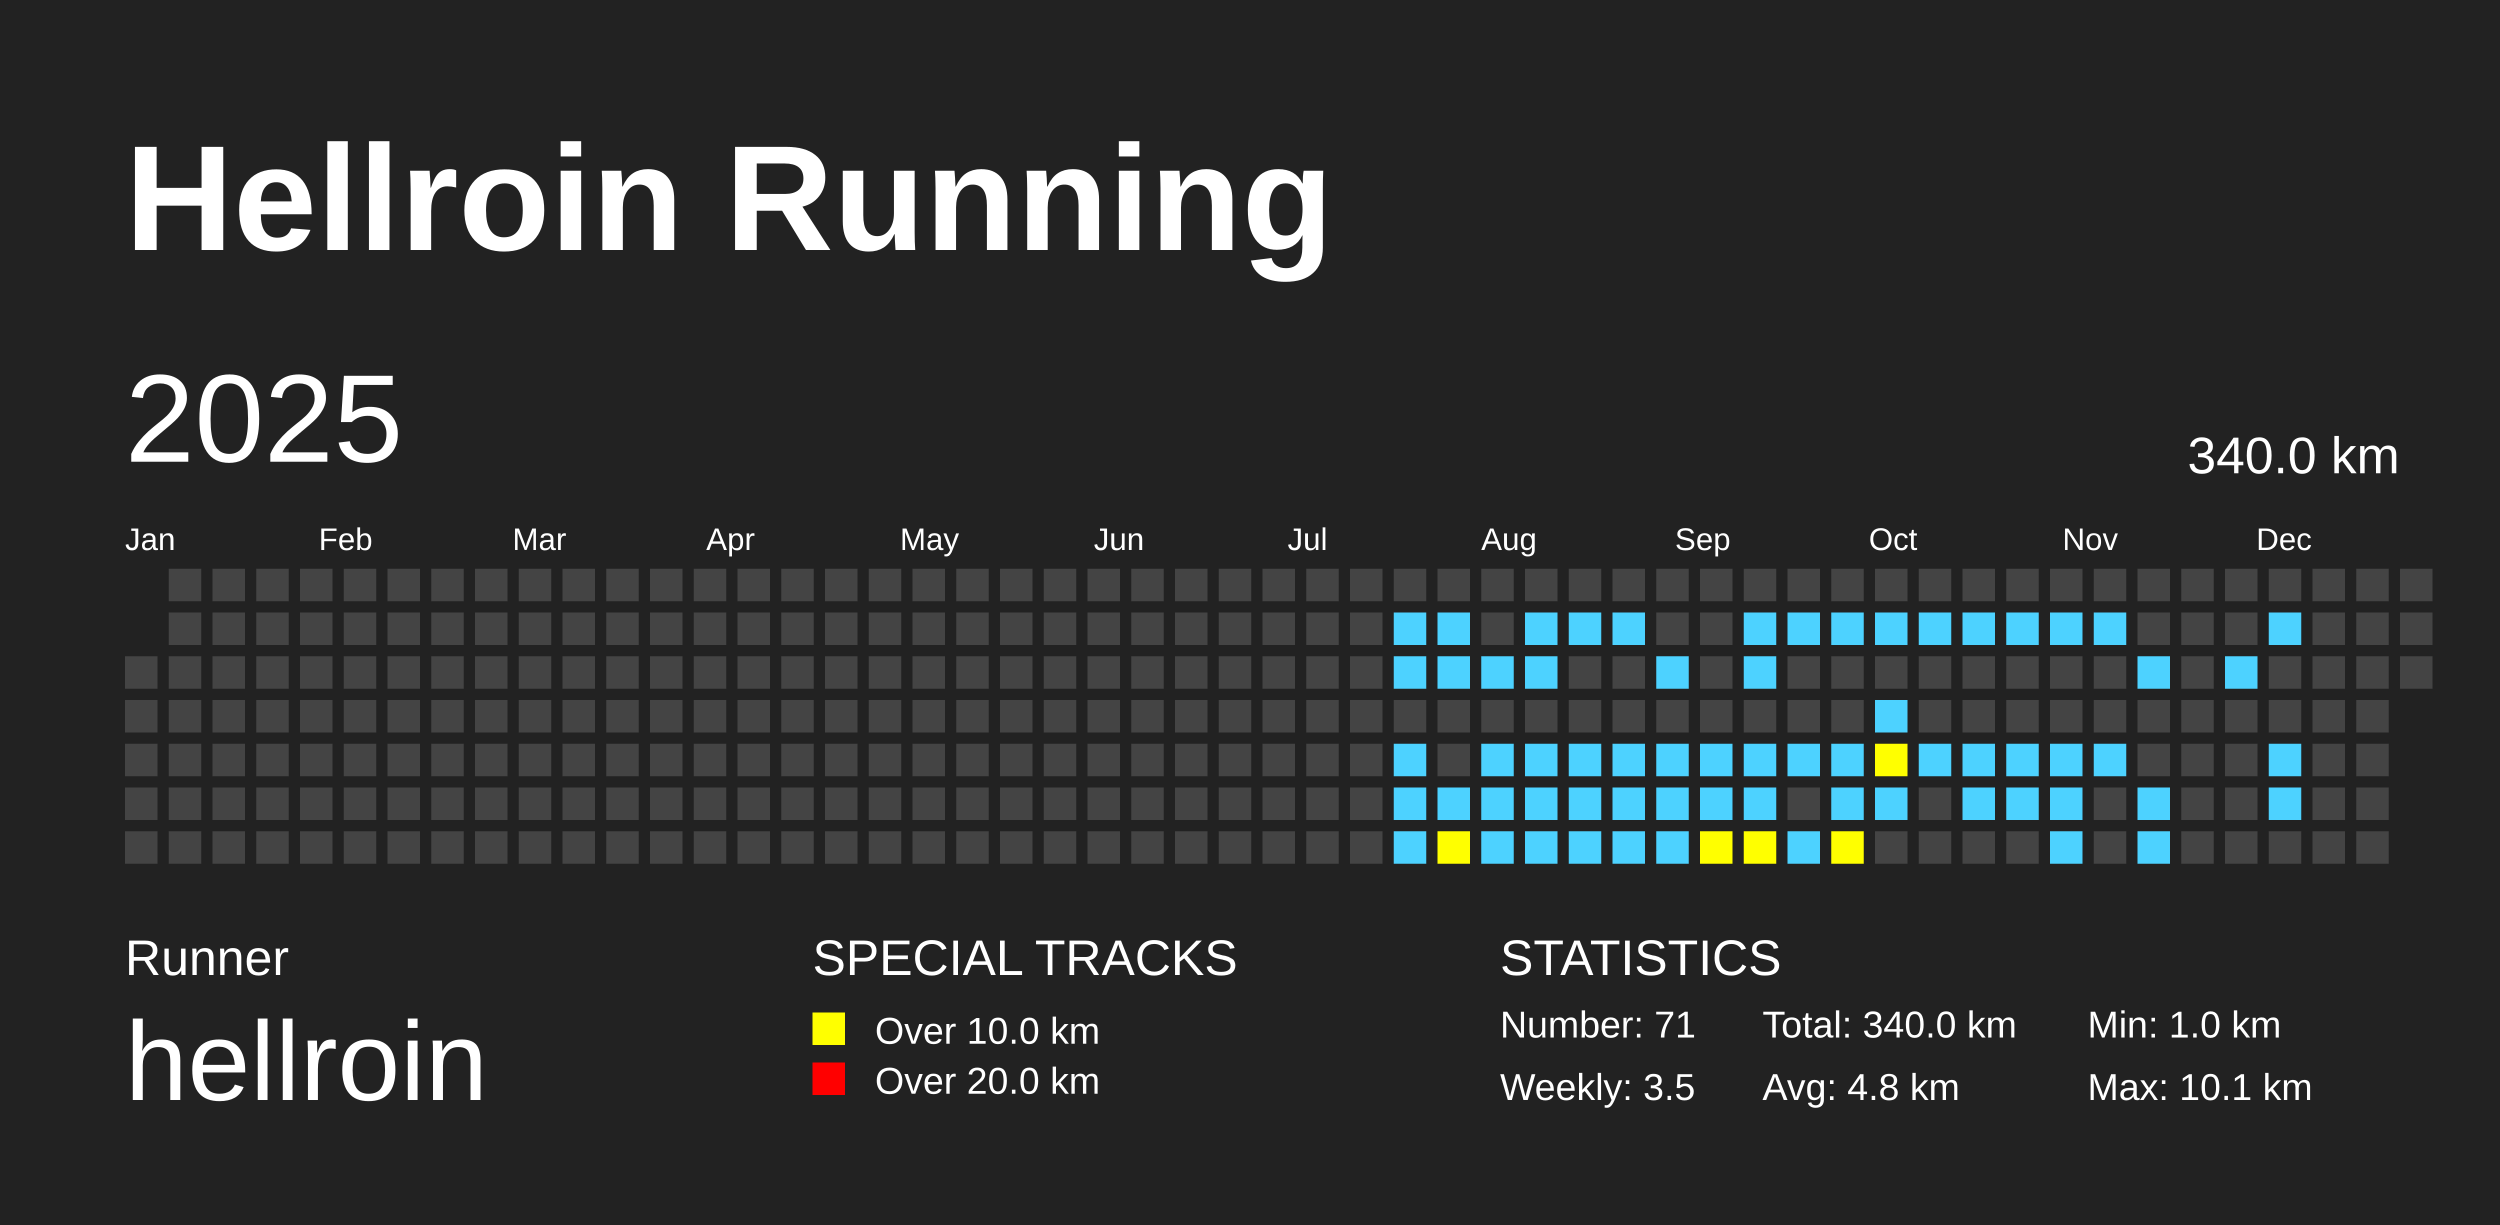
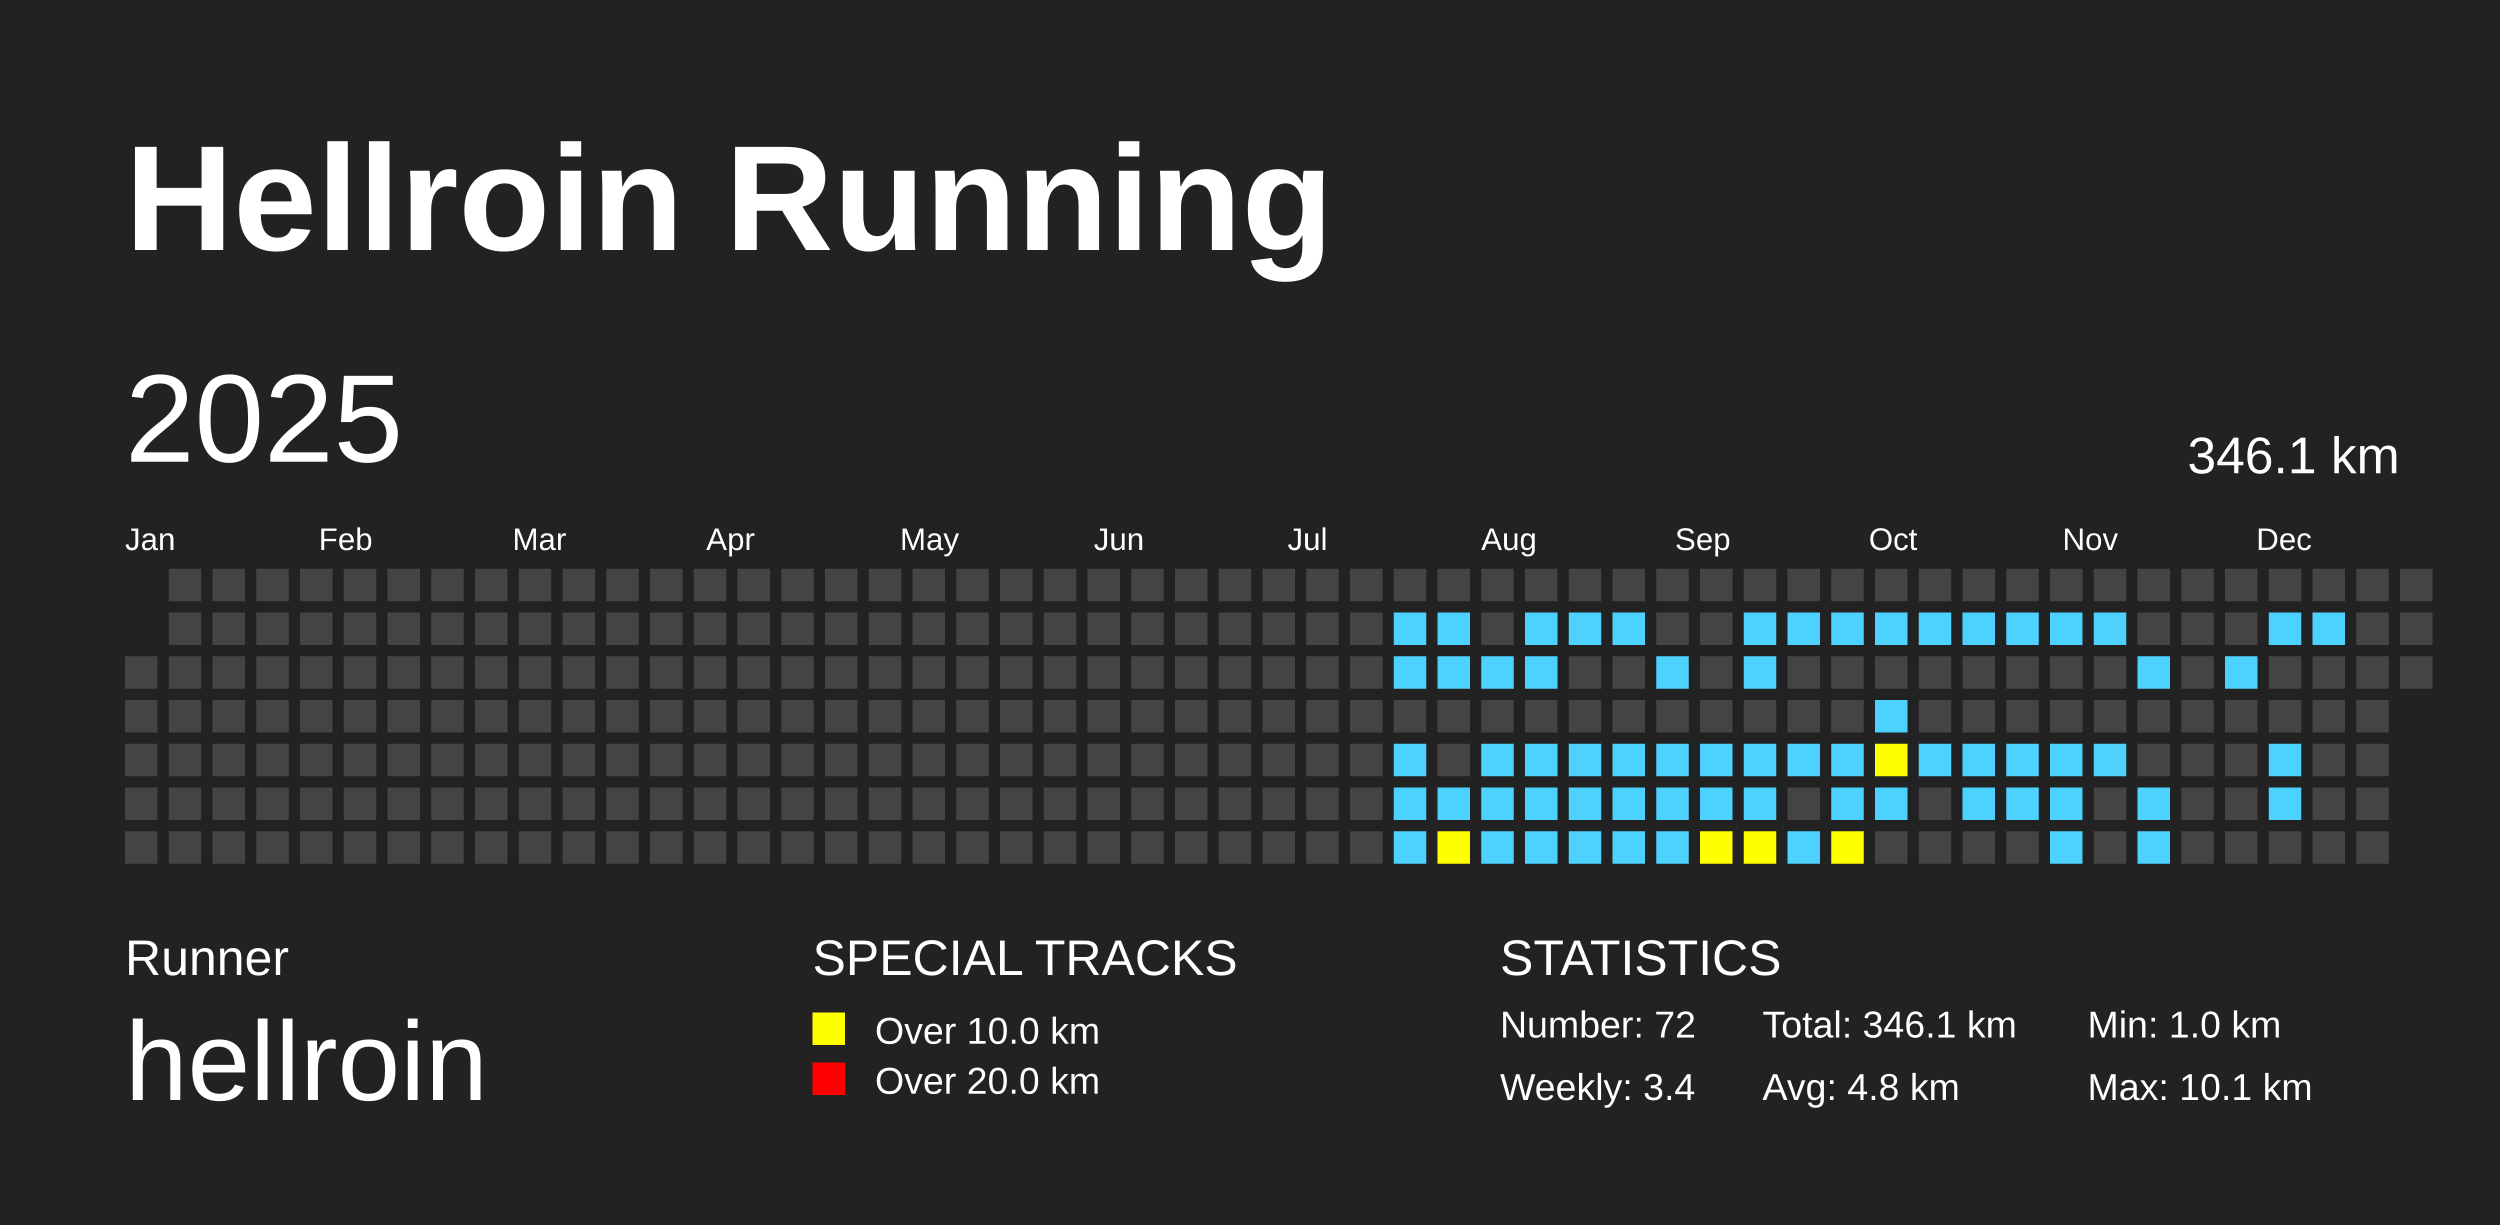
<svg xmlns="http://www.w3.org/2000/svg" baseProfile="full" height="98mm" version="1.1" viewBox="0,0,200,98" width="200mm">
  <defs />
  <rect fill="#222222" height="98" width="200" x="0" y="0" />
  <text fill="#FFFFFF" style="font-size:12px; font-family:Arial; font-weight:bold;" x="10" y="20">Hellroin Running</text>
  <text fill="#FFFFFF" style="font-size:4px; font-family:Arial" x="10" y="78">Runner</text>
  <text fill="#FFFFFF" style="font-size:9px; font-family:Arial" x="10" y="88">hellroin</text>
  <text fill="#FFFFFF" style="font-size:4px; font-family:Arial" x="65" y="78">SPECIAL TRACKS</text>
  <rect fill="yellow" height="2.6" width="2.6" x="65" y="81" />
  <text fill="#FFFFFF" style="font-size:3px; font-family:Arial" x="70" y="83.5">Over 10.0 km</text>
  <rect fill="red" height="2.6" width="2.6" x="65" y="85" />
  <text fill="#FFFFFF" style="font-size:3px; font-family:Arial" x="70" y="87.5">Over 20.0 km</text>
  <text fill="#FFFFFF" style="font-size:4px; font-family:Arial" x="120" y="78">STATISTICS</text>
-   <text fill="#FFFFFF" style="font-size:3px; font-family:Arial" x="120" y="83">Number: 71</text>
-   <text fill="#FFFFFF" style="font-size:3px; font-family:Arial" x="120" y="88">Weekly: 3.5</text>
-   <text fill="#FFFFFF" style="font-size:3px; font-family:Arial" x="141" y="83">Total: 340.0 km</text>
+   <text fill="#FFFFFF" style="font-size:3px; font-family:Arial" x="120" y="83">Number: 72</text>
+   <text fill="#FFFFFF" style="font-size:3px; font-family:Arial" x="120" y="88">Weekly: 3.4</text>
+   <text fill="#FFFFFF" style="font-size:3px; font-family:Arial" x="141" y="83">Total: 346.1 km</text>
  <text fill="#FFFFFF" style="font-size:3px; font-family:Arial" x="141" y="88">Avg: 4.8 km</text>
  <text fill="#FFFFFF" style="font-size:3px; font-family:Arial" x="167" y="83">Min: 1.0 km</text>
  <text fill="#FFFFFF" style="font-size:3px; font-family:Arial" x="167" y="88">Max: 10.1 km</text>
  <text dominant-baseline="hanging" fill="#FFFFFF" style="font-size:10.0px; font-family:Arial;" x="10" y="30">2025</text>
-   <text dominant-baseline="hanging" fill="#FFFFFF" style="font-size:4.125px; font-family:Arial;" x="175" y="35">340.0 km</text>
+   <text dominant-baseline="hanging" fill="#FFFFFF" style="font-size:4.125px; font-family:Arial;" x="175" y="35">346.1 km</text>
  <text fill="#FFFFFF" style="font-size:2.5px; font-family:Arial" x="10.0" y="44">Jan</text>
  <text fill="#FFFFFF" style="font-size:2.5px; font-family:Arial" x="25.5" y="44">Feb</text>
  <text fill="#FFFFFF" style="font-size:2.5px; font-family:Arial" x="41.0" y="44">Mar</text>
  <text fill="#FFFFFF" style="font-size:2.5px; font-family:Arial" x="56.5" y="44">Apr</text>
  <text fill="#FFFFFF" style="font-size:2.5px; font-family:Arial" x="72.0" y="44">May</text>
  <text fill="#FFFFFF" style="font-size:2.5px; font-family:Arial" x="87.5" y="44">Jun</text>
  <text fill="#FFFFFF" style="font-size:2.5px; font-family:Arial" x="103.0" y="44">Jul</text>
  <text fill="#FFFFFF" style="font-size:2.5px; font-family:Arial" x="118.5" y="44">Aug</text>
  <text fill="#FFFFFF" style="font-size:2.5px; font-family:Arial" x="134.0" y="44">Sep</text>
  <text fill="#FFFFFF" style="font-size:2.5px; font-family:Arial" x="149.5" y="44">Oct</text>
  <text fill="#FFFFFF" style="font-size:2.5px; font-family:Arial" x="165.0" y="44">Nov</text>
  <text fill="#FFFFFF" style="font-size:2.5px; font-family:Arial" x="180.5" y="44">Dec</text>
  <rect fill="#444444" height="2.6" width="2.6" x="10.0" y="52.5" />
  <rect fill="#444444" height="2.6" width="2.6" x="10.0" y="56.0" />
  <rect fill="#444444" height="2.6" width="2.6" x="10.0" y="59.5" />
  <rect fill="#444444" height="2.6" width="2.6" x="10.0" y="63.0" />
  <rect fill="#444444" height="2.6" width="2.6" x="10.0" y="66.5" />
  <rect fill="#444444" height="2.6" width="2.6" x="13.5" y="45.5" />
  <rect fill="#444444" height="2.6" width="2.6" x="13.5" y="49.0" />
  <rect fill="#444444" height="2.6" width="2.6" x="13.5" y="52.5" />
  <rect fill="#444444" height="2.6" width="2.6" x="13.5" y="56.0" />
  <rect fill="#444444" height="2.6" width="2.6" x="13.5" y="59.5" />
  <rect fill="#444444" height="2.6" width="2.6" x="13.5" y="63.0" />
  <rect fill="#444444" height="2.6" width="2.6" x="13.5" y="66.5" />
  <rect fill="#444444" height="2.6" width="2.6" x="17.0" y="45.5" />
  <rect fill="#444444" height="2.6" width="2.6" x="17.0" y="49.0" />
  <rect fill="#444444" height="2.6" width="2.6" x="17.0" y="52.5" />
  <rect fill="#444444" height="2.6" width="2.6" x="17.0" y="56.0" />
  <rect fill="#444444" height="2.6" width="2.6" x="17.0" y="59.5" />
  <rect fill="#444444" height="2.6" width="2.6" x="17.0" y="63.0" />
  <rect fill="#444444" height="2.6" width="2.6" x="17.0" y="66.5" />
  <rect fill="#444444" height="2.6" width="2.6" x="20.5" y="45.5" />
  <rect fill="#444444" height="2.6" width="2.6" x="20.5" y="49.0" />
  <rect fill="#444444" height="2.6" width="2.6" x="20.5" y="52.5" />
  <rect fill="#444444" height="2.6" width="2.6" x="20.5" y="56.0" />
  <rect fill="#444444" height="2.6" width="2.6" x="20.5" y="59.5" />
  <rect fill="#444444" height="2.6" width="2.6" x="20.5" y="63.0" />
  <rect fill="#444444" height="2.6" width="2.6" x="20.5" y="66.5" />
  <rect fill="#444444" height="2.6" width="2.6" x="24.0" y="45.5" />
  <rect fill="#444444" height="2.6" width="2.6" x="24.0" y="49.0" />
  <rect fill="#444444" height="2.6" width="2.6" x="24.0" y="52.5" />
  <rect fill="#444444" height="2.6" width="2.6" x="24.0" y="56.0" />
  <rect fill="#444444" height="2.6" width="2.6" x="24.0" y="59.5" />
  <rect fill="#444444" height="2.6" width="2.6" x="24.0" y="63.0" />
  <rect fill="#444444" height="2.6" width="2.6" x="24.0" y="66.5" />
  <rect fill="#444444" height="2.6" width="2.6" x="27.5" y="45.5" />
  <rect fill="#444444" height="2.6" width="2.6" x="27.5" y="49.0" />
  <rect fill="#444444" height="2.6" width="2.6" x="27.5" y="52.5" />
  <rect fill="#444444" height="2.6" width="2.6" x="27.5" y="56.0" />
  <rect fill="#444444" height="2.6" width="2.6" x="27.5" y="59.5" />
  <rect fill="#444444" height="2.6" width="2.6" x="27.5" y="63.0" />
  <rect fill="#444444" height="2.6" width="2.6" x="27.5" y="66.5" />
  <rect fill="#444444" height="2.6" width="2.6" x="31.0" y="45.5" />
  <rect fill="#444444" height="2.6" width="2.6" x="31.0" y="49.0" />
  <rect fill="#444444" height="2.6" width="2.6" x="31.0" y="52.5" />
  <rect fill="#444444" height="2.6" width="2.6" x="31.0" y="56.0" />
  <rect fill="#444444" height="2.6" width="2.6" x="31.0" y="59.5" />
  <rect fill="#444444" height="2.6" width="2.6" x="31.0" y="63.0" />
  <rect fill="#444444" height="2.6" width="2.6" x="31.0" y="66.5" />
  <rect fill="#444444" height="2.6" width="2.6" x="34.5" y="45.5" />
  <rect fill="#444444" height="2.6" width="2.6" x="34.5" y="49.0" />
  <rect fill="#444444" height="2.6" width="2.6" x="34.5" y="52.5" />
  <rect fill="#444444" height="2.6" width="2.6" x="34.5" y="56.0" />
  <rect fill="#444444" height="2.6" width="2.6" x="34.5" y="59.5" />
  <rect fill="#444444" height="2.6" width="2.6" x="34.5" y="63.0" />
  <rect fill="#444444" height="2.6" width="2.6" x="34.5" y="66.5" />
  <rect fill="#444444" height="2.6" width="2.6" x="38.0" y="45.5" />
  <rect fill="#444444" height="2.6" width="2.6" x="38.0" y="49.0" />
  <rect fill="#444444" height="2.6" width="2.6" x="38.0" y="52.5" />
  <rect fill="#444444" height="2.6" width="2.6" x="38.0" y="56.0" />
  <rect fill="#444444" height="2.6" width="2.6" x="38.0" y="59.5" />
  <rect fill="#444444" height="2.6" width="2.6" x="38.0" y="63.0" />
  <rect fill="#444444" height="2.6" width="2.6" x="38.0" y="66.5" />
  <rect fill="#444444" height="2.6" width="2.6" x="41.5" y="45.5" />
  <rect fill="#444444" height="2.6" width="2.6" x="41.5" y="49.0" />
  <rect fill="#444444" height="2.6" width="2.6" x="41.5" y="52.5" />
  <rect fill="#444444" height="2.6" width="2.6" x="41.5" y="56.0" />
  <rect fill="#444444" height="2.6" width="2.6" x="41.5" y="59.5" />
  <rect fill="#444444" height="2.6" width="2.6" x="41.5" y="63.0" />
  <rect fill="#444444" height="2.6" width="2.6" x="41.5" y="66.5" />
  <rect fill="#444444" height="2.6" width="2.6" x="45.0" y="45.5" />
  <rect fill="#444444" height="2.6" width="2.6" x="45.0" y="49.0" />
  <rect fill="#444444" height="2.6" width="2.6" x="45.0" y="52.5" />
  <rect fill="#444444" height="2.6" width="2.6" x="45.0" y="56.0" />
  <rect fill="#444444" height="2.6" width="2.6" x="45.0" y="59.5" />
  <rect fill="#444444" height="2.6" width="2.6" x="45.0" y="63.0" />
  <rect fill="#444444" height="2.6" width="2.6" x="45.0" y="66.5" />
  <rect fill="#444444" height="2.6" width="2.6" x="48.5" y="45.5" />
  <rect fill="#444444" height="2.6" width="2.6" x="48.5" y="49.0" />
  <rect fill="#444444" height="2.6" width="2.6" x="48.5" y="52.5" />
  <rect fill="#444444" height="2.6" width="2.6" x="48.5" y="56.0" />
  <rect fill="#444444" height="2.6" width="2.6" x="48.5" y="59.5" />
  <rect fill="#444444" height="2.6" width="2.6" x="48.5" y="63.0" />
  <rect fill="#444444" height="2.6" width="2.6" x="48.5" y="66.5" />
  <rect fill="#444444" height="2.6" width="2.6" x="52.0" y="45.5" />
  <rect fill="#444444" height="2.6" width="2.6" x="52.0" y="49.0" />
  <rect fill="#444444" height="2.6" width="2.6" x="52.0" y="52.5" />
  <rect fill="#444444" height="2.6" width="2.6" x="52.0" y="56.0" />
  <rect fill="#444444" height="2.6" width="2.6" x="52.0" y="59.5" />
  <rect fill="#444444" height="2.6" width="2.6" x="52.0" y="63.0" />
  <rect fill="#444444" height="2.6" width="2.6" x="52.0" y="66.5" />
  <rect fill="#444444" height="2.6" width="2.6" x="55.5" y="45.5" />
  <rect fill="#444444" height="2.6" width="2.6" x="55.5" y="49.0" />
  <rect fill="#444444" height="2.6" width="2.6" x="55.5" y="52.5" />
  <rect fill="#444444" height="2.6" width="2.6" x="55.5" y="56.0" />
  <rect fill="#444444" height="2.6" width="2.6" x="55.5" y="59.5" />
  <rect fill="#444444" height="2.6" width="2.6" x="55.5" y="63.0" />
  <rect fill="#444444" height="2.6" width="2.6" x="55.5" y="66.5" />
  <rect fill="#444444" height="2.6" width="2.6" x="59.0" y="45.5" />
  <rect fill="#444444" height="2.6" width="2.6" x="59.0" y="49.0" />
  <rect fill="#444444" height="2.6" width="2.6" x="59.0" y="52.5" />
  <rect fill="#444444" height="2.6" width="2.6" x="59.0" y="56.0" />
  <rect fill="#444444" height="2.6" width="2.6" x="59.0" y="59.5" />
  <rect fill="#444444" height="2.6" width="2.6" x="59.0" y="63.0" />
  <rect fill="#444444" height="2.6" width="2.6" x="59.0" y="66.5" />
  <rect fill="#444444" height="2.6" width="2.6" x="62.5" y="45.5" />
  <rect fill="#444444" height="2.6" width="2.6" x="62.5" y="49.0" />
  <rect fill="#444444" height="2.6" width="2.6" x="62.5" y="52.5" />
  <rect fill="#444444" height="2.6" width="2.6" x="62.5" y="56.0" />
  <rect fill="#444444" height="2.6" width="2.6" x="62.5" y="59.5" />
  <rect fill="#444444" height="2.6" width="2.6" x="62.5" y="63.0" />
  <rect fill="#444444" height="2.6" width="2.6" x="62.5" y="66.5" />
  <rect fill="#444444" height="2.6" width="2.6" x="66.0" y="45.5" />
  <rect fill="#444444" height="2.6" width="2.6" x="66.0" y="49.0" />
  <rect fill="#444444" height="2.6" width="2.6" x="66.0" y="52.5" />
  <rect fill="#444444" height="2.6" width="2.6" x="66.0" y="56.0" />
  <rect fill="#444444" height="2.6" width="2.6" x="66.0" y="59.5" />
  <rect fill="#444444" height="2.6" width="2.6" x="66.0" y="63.0" />
  <rect fill="#444444" height="2.6" width="2.6" x="66.0" y="66.5" />
  <rect fill="#444444" height="2.6" width="2.6" x="69.5" y="45.5" />
  <rect fill="#444444" height="2.6" width="2.6" x="69.5" y="49.0" />
  <rect fill="#444444" height="2.6" width="2.6" x="69.5" y="52.5" />
  <rect fill="#444444" height="2.6" width="2.6" x="69.5" y="56.0" />
  <rect fill="#444444" height="2.6" width="2.6" x="69.5" y="59.5" />
  <rect fill="#444444" height="2.6" width="2.6" x="69.5" y="63.0" />
  <rect fill="#444444" height="2.6" width="2.6" x="69.5" y="66.5" />
  <rect fill="#444444" height="2.6" width="2.6" x="73.0" y="45.5" />
  <rect fill="#444444" height="2.6" width="2.6" x="73.0" y="49.0" />
  <rect fill="#444444" height="2.6" width="2.6" x="73.0" y="52.5" />
  <rect fill="#444444" height="2.6" width="2.6" x="73.0" y="56.0" />
  <rect fill="#444444" height="2.6" width="2.6" x="73.0" y="59.5" />
  <rect fill="#444444" height="2.6" width="2.6" x="73.0" y="63.0" />
  <rect fill="#444444" height="2.6" width="2.6" x="73.0" y="66.5" />
  <rect fill="#444444" height="2.6" width="2.6" x="76.5" y="45.5" />
  <rect fill="#444444" height="2.6" width="2.6" x="76.5" y="49.0" />
  <rect fill="#444444" height="2.6" width="2.6" x="76.5" y="52.5" />
  <rect fill="#444444" height="2.6" width="2.6" x="76.5" y="56.0" />
  <rect fill="#444444" height="2.6" width="2.6" x="76.5" y="59.5" />
  <rect fill="#444444" height="2.6" width="2.6" x="76.5" y="63.0" />
  <rect fill="#444444" height="2.6" width="2.6" x="76.5" y="66.5" />
  <rect fill="#444444" height="2.6" width="2.6" x="80.0" y="45.5" />
  <rect fill="#444444" height="2.6" width="2.6" x="80.0" y="49.0" />
  <rect fill="#444444" height="2.6" width="2.6" x="80.0" y="52.5" />
  <rect fill="#444444" height="2.6" width="2.6" x="80.0" y="56.0" />
  <rect fill="#444444" height="2.6" width="2.6" x="80.0" y="59.5" />
  <rect fill="#444444" height="2.6" width="2.6" x="80.0" y="63.0" />
  <rect fill="#444444" height="2.6" width="2.6" x="80.0" y="66.5" />
  <rect fill="#444444" height="2.6" width="2.6" x="83.5" y="45.5" />
  <rect fill="#444444" height="2.6" width="2.6" x="83.5" y="49.0" />
  <rect fill="#444444" height="2.6" width="2.6" x="83.5" y="52.5" />
  <rect fill="#444444" height="2.6" width="2.6" x="83.5" y="56.0" />
  <rect fill="#444444" height="2.6" width="2.6" x="83.5" y="59.5" />
  <rect fill="#444444" height="2.6" width="2.6" x="83.5" y="63.0" />
  <rect fill="#444444" height="2.6" width="2.6" x="83.5" y="66.5" />
  <rect fill="#444444" height="2.6" width="2.6" x="87.0" y="45.5" />
  <rect fill="#444444" height="2.6" width="2.6" x="87.0" y="49.0" />
  <rect fill="#444444" height="2.6" width="2.6" x="87.0" y="52.5" />
  <rect fill="#444444" height="2.6" width="2.6" x="87.0" y="56.0" />
  <rect fill="#444444" height="2.6" width="2.6" x="87.0" y="59.5" />
  <rect fill="#444444" height="2.6" width="2.6" x="87.0" y="63.0" />
  <rect fill="#444444" height="2.6" width="2.6" x="87.0" y="66.5" />
  <rect fill="#444444" height="2.6" width="2.6" x="90.5" y="45.5" />
  <rect fill="#444444" height="2.6" width="2.6" x="90.5" y="49.0" />
  <rect fill="#444444" height="2.6" width="2.6" x="90.5" y="52.5" />
  <rect fill="#444444" height="2.6" width="2.6" x="90.5" y="56.0" />
  <rect fill="#444444" height="2.6" width="2.6" x="90.5" y="59.5" />
  <rect fill="#444444" height="2.6" width="2.6" x="90.5" y="63.0" />
  <rect fill="#444444" height="2.6" width="2.6" x="90.5" y="66.5" />
  <rect fill="#444444" height="2.6" width="2.6" x="94.0" y="45.5" />
  <rect fill="#444444" height="2.6" width="2.6" x="94.0" y="49.0" />
  <rect fill="#444444" height="2.6" width="2.6" x="94.0" y="52.5" />
  <rect fill="#444444" height="2.6" width="2.6" x="94.0" y="56.0" />
  <rect fill="#444444" height="2.6" width="2.6" x="94.0" y="59.5" />
  <rect fill="#444444" height="2.6" width="2.6" x="94.0" y="63.0" />
  <rect fill="#444444" height="2.6" width="2.6" x="94.0" y="66.5" />
  <rect fill="#444444" height="2.6" width="2.6" x="97.5" y="45.5" />
  <rect fill="#444444" height="2.6" width="2.6" x="97.5" y="49.0" />
  <rect fill="#444444" height="2.6" width="2.6" x="97.5" y="52.5" />
  <rect fill="#444444" height="2.6" width="2.6" x="97.5" y="56.0" />
  <rect fill="#444444" height="2.6" width="2.6" x="97.5" y="59.5" />
  <rect fill="#444444" height="2.6" width="2.6" x="97.5" y="63.0" />
  <rect fill="#444444" height="2.6" width="2.6" x="97.5" y="66.5" />
  <rect fill="#444444" height="2.6" width="2.6" x="101.0" y="45.5" />
  <rect fill="#444444" height="2.6" width="2.6" x="101.0" y="49.0" />
  <rect fill="#444444" height="2.6" width="2.6" x="101.0" y="52.5" />
  <rect fill="#444444" height="2.6" width="2.6" x="101.0" y="56.0" />
  <rect fill="#444444" height="2.6" width="2.6" x="101.0" y="59.5" />
  <rect fill="#444444" height="2.6" width="2.6" x="101.0" y="63.0" />
  <rect fill="#444444" height="2.6" width="2.6" x="101.0" y="66.5" />
  <rect fill="#444444" height="2.6" width="2.6" x="104.5" y="45.5" />
  <rect fill="#444444" height="2.6" width="2.6" x="104.5" y="49.0" />
  <rect fill="#444444" height="2.6" width="2.6" x="104.5" y="52.5" />
  <rect fill="#444444" height="2.6" width="2.6" x="104.5" y="56.0" />
  <rect fill="#444444" height="2.6" width="2.6" x="104.5" y="59.5" />
  <rect fill="#444444" height="2.6" width="2.6" x="104.5" y="63.0" />
  <rect fill="#444444" height="2.6" width="2.6" x="104.5" y="66.5" />
  <rect fill="#444444" height="2.6" width="2.6" x="108.0" y="45.5" />
  <rect fill="#444444" height="2.6" width="2.6" x="108.0" y="49.0" />
  <rect fill="#444444" height="2.6" width="2.6" x="108.0" y="52.5" />
  <rect fill="#444444" height="2.6" width="2.6" x="108.0" y="56.0" />
  <rect fill="#444444" height="2.6" width="2.6" x="108.0" y="59.5" />
  <rect fill="#444444" height="2.6" width="2.6" x="108.0" y="63.0" />
  <rect fill="#444444" height="2.6" width="2.6" x="108.0" y="66.5" />
  <rect fill="#444444" height="2.6" width="2.6" x="111.5" y="45.5" />
  <rect fill="#4DD2FF" height="2.6" width="2.6" x="111.5" y="49.0" />
  <rect fill="#4DD2FF" height="2.6" width="2.6" x="111.5" y="52.5" />
  <rect fill="#444444" height="2.6" width="2.6" x="111.5" y="56.0" />
  <rect fill="#4DD2FF" height="2.6" width="2.6" x="111.5" y="59.5" />
  <rect fill="#4DD2FF" height="2.6" width="2.6" x="111.5" y="63.0" />
  <rect fill="#4DD2FF" height="2.6" width="2.6" x="111.5" y="66.5" />
  <rect fill="#444444" height="2.6" width="2.6" x="115.0" y="45.5" />
  <rect fill="#4DD2FF" height="2.6" width="2.6" x="115.0" y="49.0" />
  <rect fill="#4DD2FF" height="2.6" width="2.6" x="115.0" y="52.5" />
  <rect fill="#444444" height="2.6" width="2.6" x="115.0" y="56.0" />
  <rect fill="#444444" height="2.6" width="2.6" x="115.0" y="59.5" />
  <rect fill="#4DD2FF" height="2.6" width="2.6" x="115.0" y="63.0" />
  <rect fill="yellow" height="2.6" width="2.6" x="115.0" y="66.5" />
  <rect fill="#444444" height="2.6" width="2.6" x="118.5" y="45.5" />
  <rect fill="#444444" height="2.6" width="2.6" x="118.5" y="49.0" />
  <rect fill="#4DD2FF" height="2.6" width="2.6" x="118.5" y="52.5" />
  <rect fill="#444444" height="2.6" width="2.6" x="118.5" y="56.0" />
  <rect fill="#4DD2FF" height="2.6" width="2.6" x="118.5" y="59.5" />
  <rect fill="#4DD2FF" height="2.6" width="2.6" x="118.5" y="63.0" />
  <rect fill="#4DD2FF" height="2.6" width="2.6" x="118.5" y="66.5" />
  <rect fill="#444444" height="2.6" width="2.6" x="122.0" y="45.5" />
  <rect fill="#4DD2FF" height="2.6" width="2.6" x="122.0" y="49.0" />
  <rect fill="#4DD2FF" height="2.6" width="2.6" x="122.0" y="52.5" />
  <rect fill="#444444" height="2.6" width="2.6" x="122.0" y="56.0" />
  <rect fill="#4DD2FF" height="2.6" width="2.6" x="122.0" y="59.5" />
  <rect fill="#4DD2FF" height="2.6" width="2.6" x="122.0" y="63.0" />
  <rect fill="#4DD2FF" height="2.6" width="2.6" x="122.0" y="66.5" />
  <rect fill="#444444" height="2.6" width="2.6" x="125.5" y="45.5" />
  <rect fill="#4DD2FF" height="2.6" width="2.6" x="125.5" y="49.0" />
  <rect fill="#444444" height="2.6" width="2.6" x="125.5" y="52.5" />
  <rect fill="#444444" height="2.6" width="2.6" x="125.5" y="56.0" />
  <rect fill="#4DD2FF" height="2.6" width="2.6" x="125.5" y="59.5" />
  <rect fill="#4DD2FF" height="2.6" width="2.6" x="125.5" y="63.0" />
  <rect fill="#4DD2FF" height="2.6" width="2.6" x="125.5" y="66.5" />
  <rect fill="#444444" height="2.6" width="2.6" x="129.0" y="45.5" />
  <rect fill="#4DD2FF" height="2.6" width="2.6" x="129.0" y="49.0" />
  <rect fill="#444444" height="2.6" width="2.6" x="129.0" y="52.5" />
  <rect fill="#444444" height="2.6" width="2.6" x="129.0" y="56.0" />
  <rect fill="#4DD2FF" height="2.6" width="2.6" x="129.0" y="59.5" />
  <rect fill="#4DD2FF" height="2.6" width="2.6" x="129.0" y="63.0" />
  <rect fill="#4DD2FF" height="2.6" width="2.6" x="129.0" y="66.5" />
  <rect fill="#444444" height="2.6" width="2.6" x="132.5" y="45.5" />
  <rect fill="#444444" height="2.6" width="2.6" x="132.5" y="49.0" />
  <rect fill="#4DD2FF" height="2.6" width="2.6" x="132.5" y="52.5" />
  <rect fill="#444444" height="2.6" width="2.6" x="132.5" y="56.0" />
  <rect fill="#4DD2FF" height="2.6" width="2.6" x="132.5" y="59.5" />
  <rect fill="#4DD2FF" height="2.6" width="2.6" x="132.5" y="63.0" />
  <rect fill="#4DD2FF" height="2.6" width="2.6" x="132.5" y="66.5" />
  <rect fill="#444444" height="2.6" width="2.6" x="136.0" y="45.5" />
  <rect fill="#444444" height="2.6" width="2.6" x="136.0" y="49.0" />
  <rect fill="#444444" height="2.6" width="2.6" x="136.0" y="52.5" />
  <rect fill="#444444" height="2.6" width="2.6" x="136.0" y="56.0" />
  <rect fill="#4DD2FF" height="2.6" width="2.6" x="136.0" y="59.5" />
  <rect fill="#4DD2FF" height="2.6" width="2.6" x="136.0" y="63.0" />
  <rect fill="yellow" height="2.6" width="2.6" x="136.0" y="66.5" />
  <rect fill="#444444" height="2.6" width="2.6" x="139.5" y="45.5" />
  <rect fill="#4DD2FF" height="2.6" width="2.6" x="139.5" y="49.0" />
  <rect fill="#4DD2FF" height="2.6" width="2.6" x="139.5" y="52.5" />
  <rect fill="#444444" height="2.6" width="2.6" x="139.5" y="56.0" />
  <rect fill="#4DD2FF" height="2.6" width="2.6" x="139.5" y="59.5" />
  <rect fill="#4DD2FF" height="2.6" width="2.6" x="139.5" y="63.0" />
  <rect fill="yellow" height="2.6" width="2.6" x="139.5" y="66.5" />
  <rect fill="#444444" height="2.6" width="2.6" x="143.0" y="45.5" />
  <rect fill="#4DD2FF" height="2.6" width="2.6" x="143.0" y="49.0" />
  <rect fill="#444444" height="2.6" width="2.6" x="143.0" y="52.5" />
  <rect fill="#444444" height="2.6" width="2.6" x="143.0" y="56.0" />
  <rect fill="#4DD2FF" height="2.6" width="2.6" x="143.0" y="59.5" />
  <rect fill="#444444" height="2.6" width="2.6" x="143.0" y="63.0" />
  <rect fill="#4DD2FF" height="2.6" width="2.6" x="143.0" y="66.5" />
  <rect fill="#444444" height="2.6" width="2.6" x="146.5" y="45.5" />
  <rect fill="#4DD2FF" height="2.6" width="2.6" x="146.5" y="49.0" />
  <rect fill="#444444" height="2.6" width="2.6" x="146.5" y="52.5" />
  <rect fill="#444444" height="2.6" width="2.6" x="146.5" y="56.0" />
  <rect fill="#4DD2FF" height="2.6" width="2.6" x="146.5" y="59.5" />
  <rect fill="#4DD2FF" height="2.6" width="2.6" x="146.5" y="63.0" />
  <rect fill="yellow" height="2.6" width="2.6" x="146.5" y="66.5" />
  <rect fill="#444444" height="2.6" width="2.6" x="150.0" y="45.5" />
  <rect fill="#4DD2FF" height="2.6" width="2.6" x="150.0" y="49.0" />
  <rect fill="#444444" height="2.6" width="2.6" x="150.0" y="52.5" />
  <rect fill="#4DD2FF" height="2.6" width="2.6" x="150.0" y="56.0" />
  <rect fill="yellow" height="2.6" width="2.6" x="150.0" y="59.5" />
  <rect fill="#4DD2FF" height="2.6" width="2.6" x="150.0" y="63.0" />
  <rect fill="#444444" height="2.6" width="2.6" x="150.0" y="66.5" />
  <rect fill="#444444" height="2.6" width="2.6" x="153.5" y="45.5" />
  <rect fill="#4DD2FF" height="2.6" width="2.6" x="153.5" y="49.0" />
  <rect fill="#444444" height="2.6" width="2.6" x="153.5" y="52.5" />
  <rect fill="#444444" height="2.6" width="2.6" x="153.5" y="56.0" />
  <rect fill="#4DD2FF" height="2.6" width="2.6" x="153.5" y="59.5" />
  <rect fill="#444444" height="2.6" width="2.6" x="153.5" y="63.0" />
  <rect fill="#444444" height="2.6" width="2.6" x="153.5" y="66.5" />
  <rect fill="#444444" height="2.6" width="2.6" x="157.0" y="45.5" />
  <rect fill="#4DD2FF" height="2.6" width="2.6" x="157.0" y="49.0" />
  <rect fill="#444444" height="2.6" width="2.6" x="157.0" y="52.5" />
  <rect fill="#444444" height="2.6" width="2.6" x="157.0" y="56.0" />
  <rect fill="#4DD2FF" height="2.6" width="2.6" x="157.0" y="59.5" />
  <rect fill="#4DD2FF" height="2.6" width="2.6" x="157.0" y="63.0" />
  <rect fill="#444444" height="2.6" width="2.6" x="157.0" y="66.5" />
  <rect fill="#444444" height="2.6" width="2.6" x="160.5" y="45.5" />
  <rect fill="#4DD2FF" height="2.6" width="2.6" x="160.5" y="49.0" />
  <rect fill="#444444" height="2.6" width="2.6" x="160.5" y="52.5" />
  <rect fill="#444444" height="2.6" width="2.6" x="160.5" y="56.0" />
  <rect fill="#4DD2FF" height="2.6" width="2.6" x="160.5" y="59.5" />
  <rect fill="#4DD2FF" height="2.6" width="2.6" x="160.5" y="63.0" />
  <rect fill="#444444" height="2.6" width="2.6" x="160.5" y="66.5" />
  <rect fill="#444444" height="2.6" width="2.6" x="164.0" y="45.5" />
  <rect fill="#4DD2FF" height="2.6" width="2.6" x="164.0" y="49.0" />
  <rect fill="#444444" height="2.6" width="2.6" x="164.0" y="52.5" />
  <rect fill="#444444" height="2.6" width="2.6" x="164.0" y="56.0" />
  <rect fill="#4DD2FF" height="2.6" width="2.6" x="164.0" y="59.5" />
  <rect fill="#4DD2FF" height="2.6" width="2.6" x="164.0" y="63.0" />
  <rect fill="#4DD2FF" height="2.6" width="2.6" x="164.0" y="66.5" />
  <rect fill="#444444" height="2.6" width="2.6" x="167.5" y="45.5" />
  <rect fill="#4DD2FF" height="2.6" width="2.6" x="167.5" y="49.0" />
  <rect fill="#444444" height="2.6" width="2.6" x="167.5" y="52.5" />
  <rect fill="#444444" height="2.6" width="2.6" x="167.5" y="56.0" />
  <rect fill="#4DD2FF" height="2.6" width="2.6" x="167.5" y="59.5" />
  <rect fill="#444444" height="2.6" width="2.6" x="167.5" y="63.0" />
  <rect fill="#444444" height="2.6" width="2.6" x="167.5" y="66.5" />
  <rect fill="#444444" height="2.6" width="2.6" x="171.0" y="45.5" />
  <rect fill="#444444" height="2.6" width="2.6" x="171.0" y="49.0" />
  <rect fill="#4DD2FF" height="2.6" width="2.6" x="171.0" y="52.5" />
  <rect fill="#444444" height="2.6" width="2.6" x="171.0" y="56.0" />
  <rect fill="#444444" height="2.6" width="2.6" x="171.0" y="59.5" />
  <rect fill="#4DD2FF" height="2.6" width="2.6" x="171.0" y="63.0" />
  <rect fill="#4DD2FF" height="2.6" width="2.6" x="171.0" y="66.5" />
  <rect fill="#444444" height="2.6" width="2.6" x="174.5" y="45.5" />
  <rect fill="#444444" height="2.6" width="2.6" x="174.5" y="49.0" />
  <rect fill="#444444" height="2.6" width="2.6" x="174.5" y="52.5" />
  <rect fill="#444444" height="2.6" width="2.6" x="174.5" y="56.0" />
  <rect fill="#444444" height="2.6" width="2.6" x="174.5" y="59.5" />
  <rect fill="#444444" height="2.6" width="2.6" x="174.5" y="63.0" />
  <rect fill="#444444" height="2.6" width="2.6" x="174.5" y="66.5" />
  <rect fill="#444444" height="2.6" width="2.6" x="178.0" y="45.5" />
  <rect fill="#444444" height="2.6" width="2.6" x="178.0" y="49.0" />
  <rect fill="#4DD2FF" height="2.6" width="2.6" x="178.0" y="52.5" />
  <rect fill="#444444" height="2.6" width="2.6" x="178.0" y="56.0" />
  <rect fill="#444444" height="2.6" width="2.6" x="178.0" y="59.5" />
  <rect fill="#444444" height="2.6" width="2.6" x="178.0" y="63.0" />
  <rect fill="#444444" height="2.6" width="2.6" x="178.0" y="66.5" />
  <rect fill="#444444" height="2.6" width="2.6" x="181.5" y="45.5" />
  <rect fill="#4DD2FF" height="2.6" width="2.6" x="181.5" y="49.0" />
  <rect fill="#444444" height="2.6" width="2.6" x="181.5" y="52.5" />
  <rect fill="#444444" height="2.6" width="2.6" x="181.5" y="56.0" />
  <rect fill="#4DD2FF" height="2.6" width="2.6" x="181.5" y="59.5" />
  <rect fill="#4DD2FF" height="2.6" width="2.6" x="181.5" y="63.0" />
  <rect fill="#444444" height="2.6" width="2.6" x="181.5" y="66.5" />
  <rect fill="#444444" height="2.6" width="2.6" x="185.0" y="45.5" />
-   <rect fill="#444444" height="2.6" width="2.6" x="185.0" y="49.0" />
+   <rect fill="#4DD2FF" height="2.6" width="2.6" x="185.0" y="49.0" />
  <rect fill="#444444" height="2.6" width="2.6" x="185.0" y="52.5" />
  <rect fill="#444444" height="2.6" width="2.6" x="185.0" y="56.0" />
  <rect fill="#444444" height="2.6" width="2.6" x="185.0" y="59.5" />
  <rect fill="#444444" height="2.6" width="2.6" x="185.0" y="63.0" />
  <rect fill="#444444" height="2.6" width="2.6" x="185.0" y="66.5" />
  <rect fill="#444444" height="2.6" width="2.6" x="188.5" y="45.5" />
  <rect fill="#444444" height="2.6" width="2.6" x="188.5" y="49.0" />
  <rect fill="#444444" height="2.6" width="2.6" x="188.5" y="52.5" />
  <rect fill="#444444" height="2.6" width="2.6" x="188.5" y="56.0" />
  <rect fill="#444444" height="2.6" width="2.6" x="188.5" y="59.5" />
  <rect fill="#444444" height="2.6" width="2.6" x="188.5" y="63.0" />
  <rect fill="#444444" height="2.6" width="2.6" x="188.5" y="66.5" />
  <rect fill="#444444" height="2.6" width="2.6" x="192.0" y="45.5" />
  <rect fill="#444444" height="2.6" width="2.6" x="192.0" y="49.0" />
  <rect fill="#444444" height="2.6" width="2.6" x="192.0" y="52.5" />
</svg>
